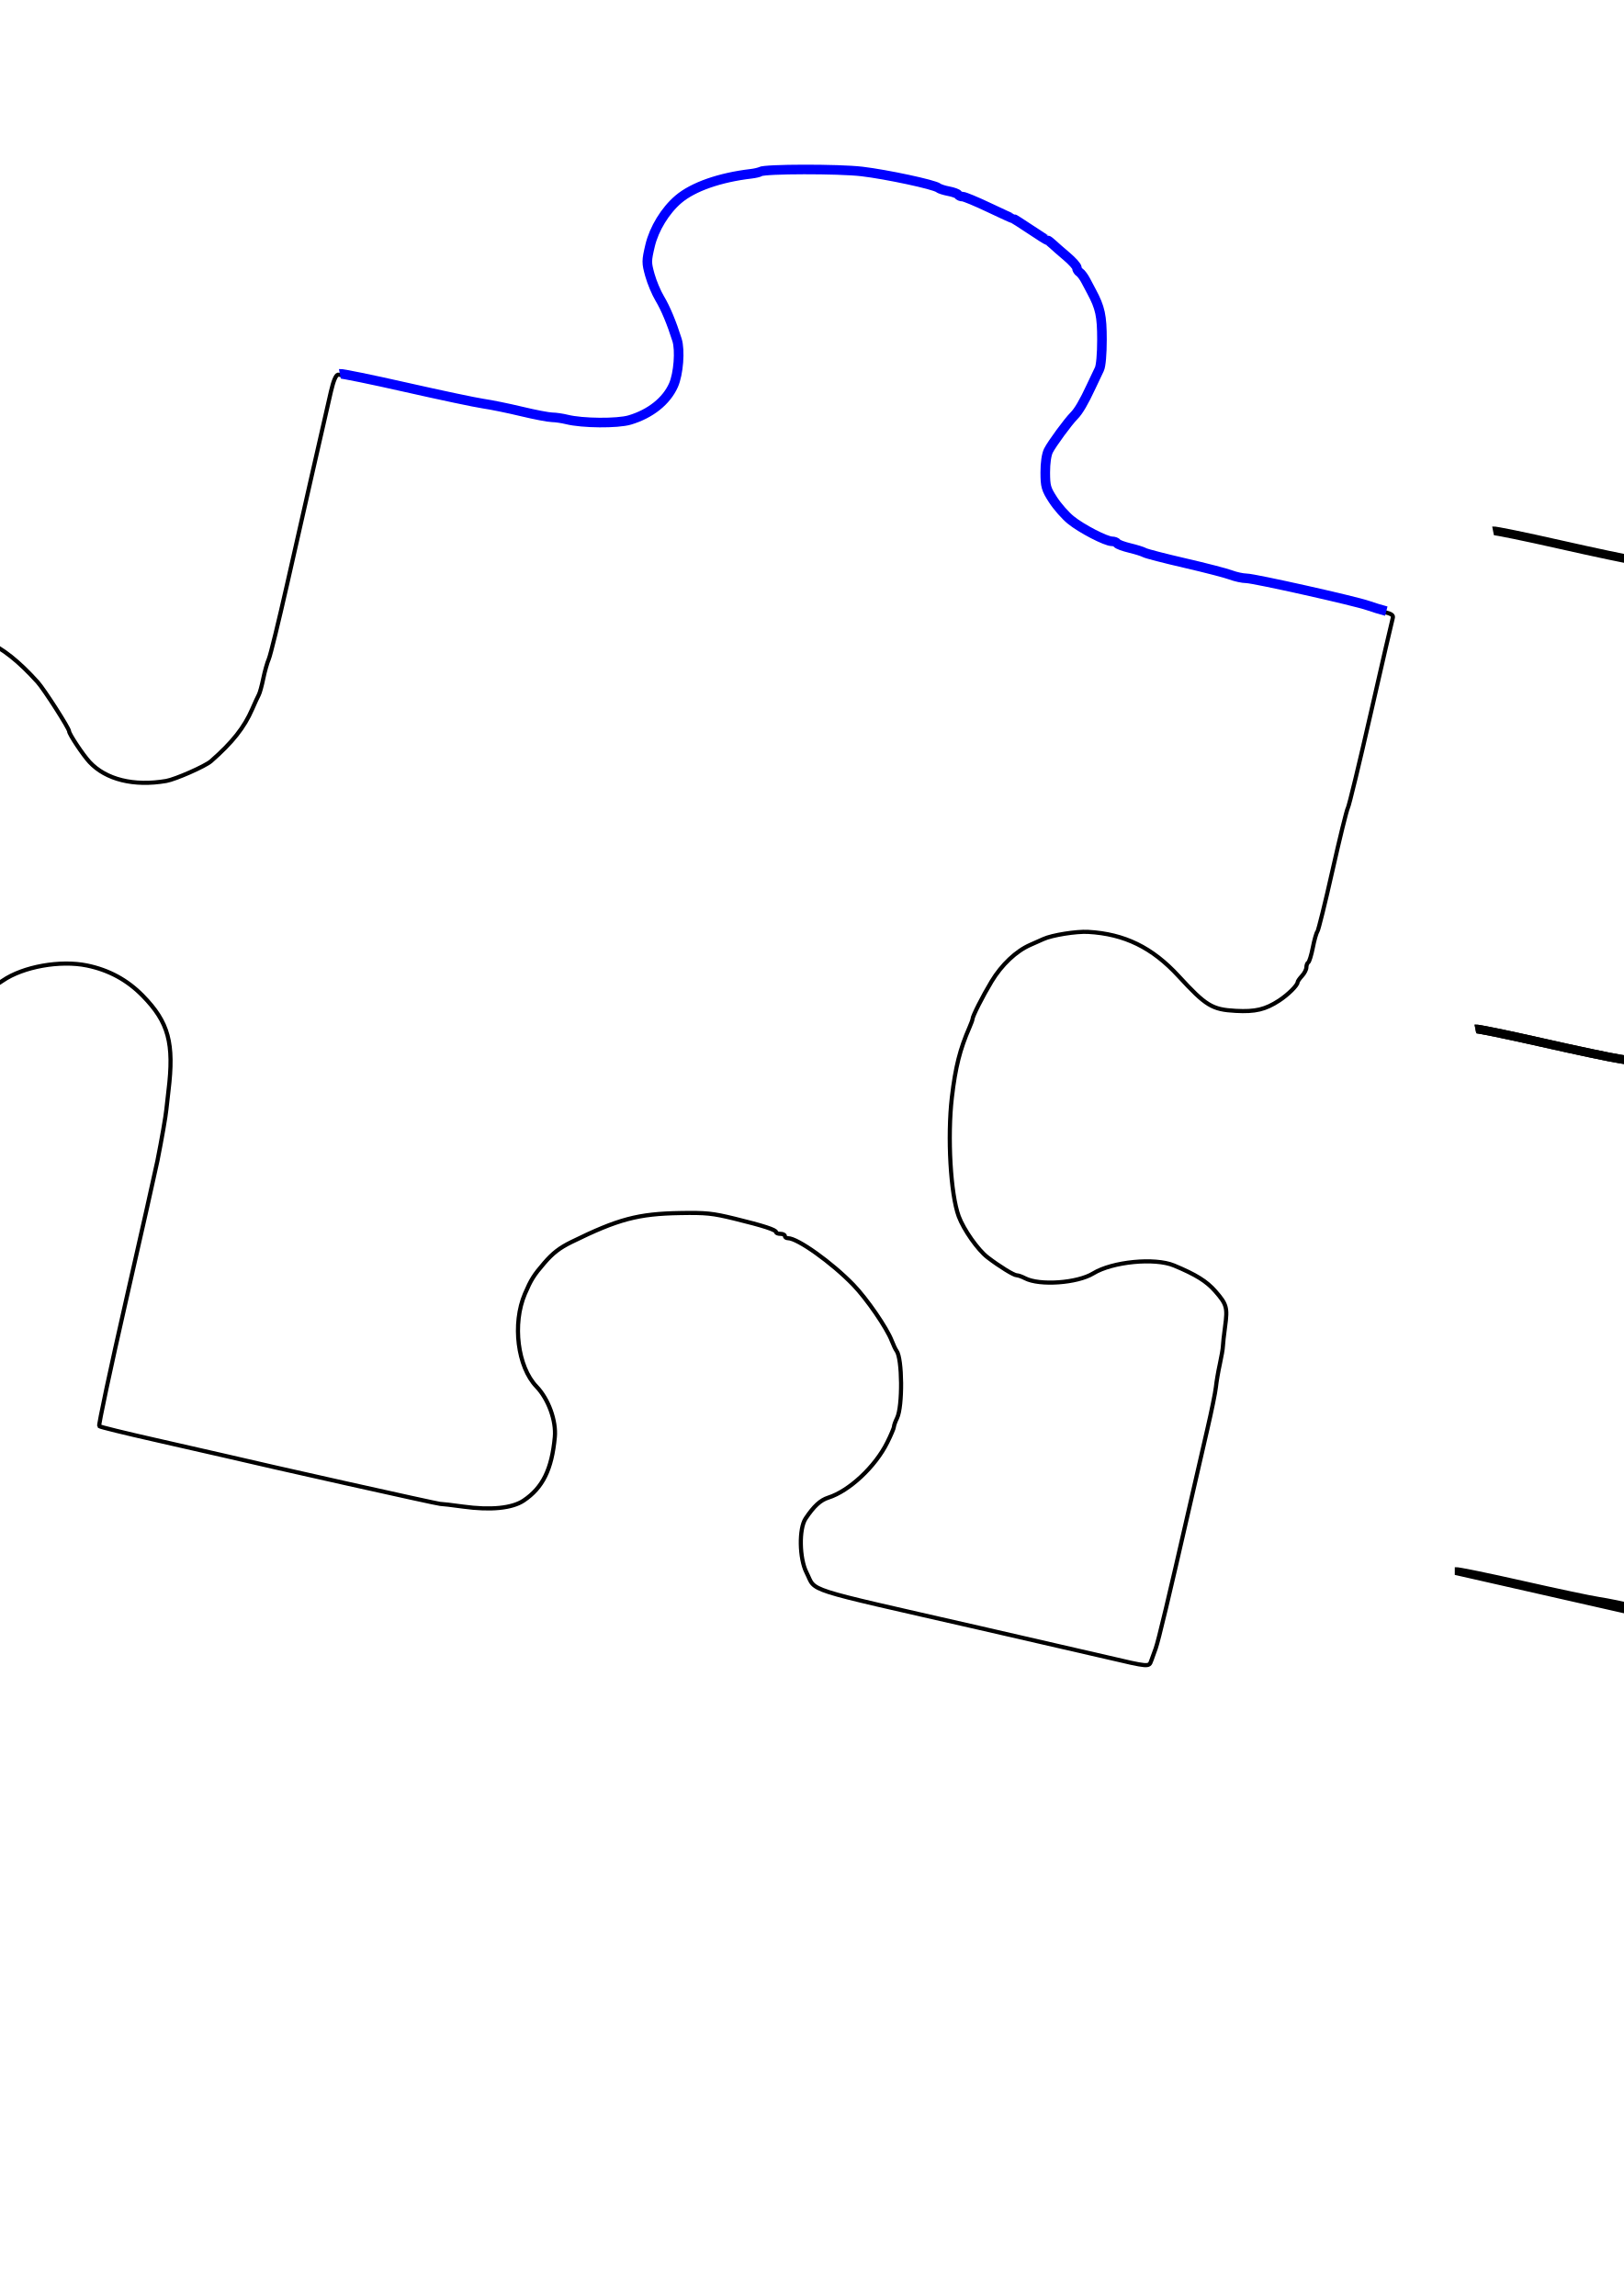
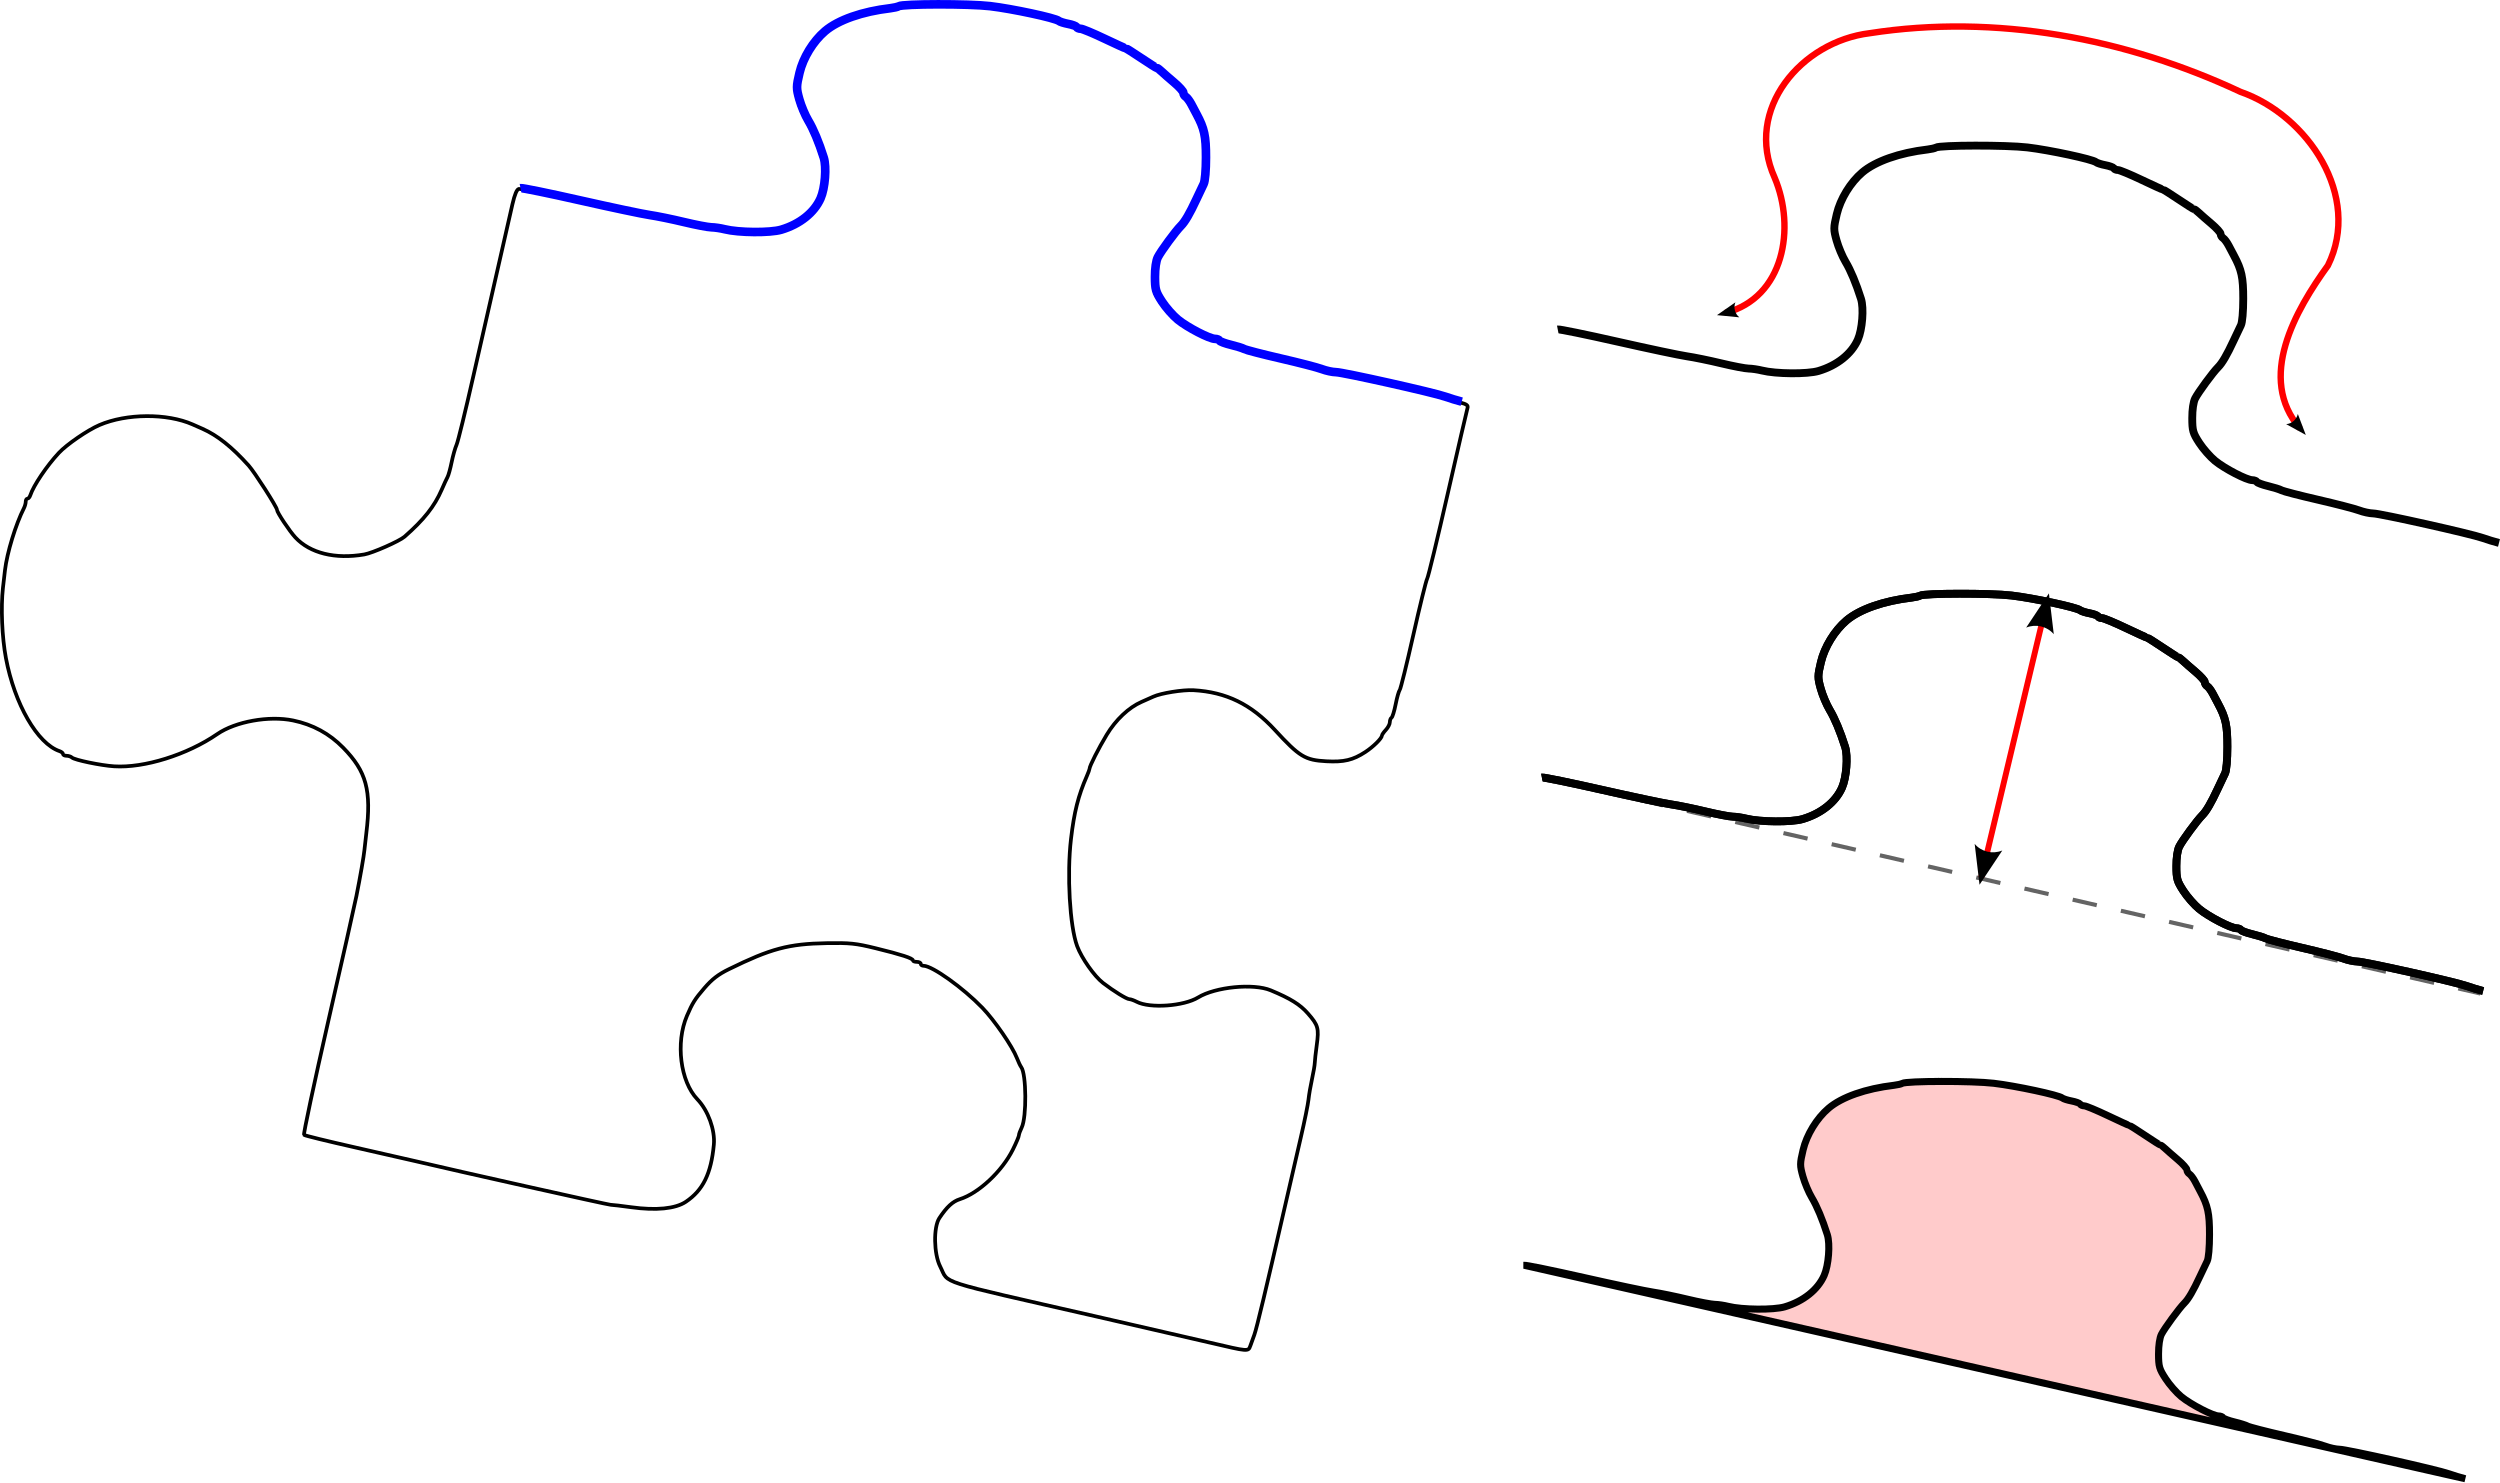
- <svg xmlns="http://www.w3.org/2000/svg" width="744.094" height="1052.362" id="svg2" version="1.1">
+ <svg xmlns="http://www.w3.org/2000/svg" width="1273.713" height="755.157" id="svg2" version="1.1">
  <defs id="defs4">
-     <marker orient="auto" refY="0.0" refX="0.0" id="Arrow2Sstart" style="overflow:visible">
-       <path id="path3842" style="font-size:12.0;fill-rule:evenodd;stroke-width:0.625;stroke-linejoin:round" d="M 8.719,4.034 L -2.207,0.016 L 8.719,-4.002 C 6.973,-1.63 6.983,1.616 8.719,4.034 z " transform="scale(0.3) translate(-2.3,0)" />
+     <marker orient="auto" refY="0" refX="0" id="Arrow2Sstart" style="overflow:visible">
+       <path id="path3842" style="font-size:12px;fill-rule:evenodd;stroke-width:0.625;stroke-linejoin:round" d="M 8.719,4.034 -2.207,0.016 8.719,-4.002 c -1.745,2.372 -1.735,5.617 -6e-7,8.035 z" transform="matrix(0.3,0,0,0.3,-0.69,0)" />
    </marker>
-     <marker orient="auto" refY="0.0" refX="0.0" id="Arrow2Send" style="overflow:visible;">
-       <path id="path3845" style="font-size:12.0;fill-rule:evenodd;stroke-width:0.625;stroke-linejoin:round;" d="M 8.719,4.034 L -2.207,0.016 L 8.719,-4.002 C 6.973,-1.63 6.983,1.616 8.719,4.034 z " transform="scale(0.3) rotate(180) translate(-2.3,0)" />
+     <marker orient="auto" refY="0" refX="0" id="Arrow2Send" style="overflow:visible">
+       <path id="path3845" style="font-size:12px;fill-rule:evenodd;stroke-width:0.625;stroke-linejoin:round" d="M 8.719,4.034 -2.207,0.016 8.719,-4.002 c -1.745,2.372 -1.735,5.617 -6e-7,8.035 z" transform="matrix(-0.3,0,0,-0.3,0.69,0)" />
    </marker>
-     <marker orient="auto" refY="0.0" refX="0.0" id="Arrow2Mend" style="overflow:visible;">
-       <path id="path3839" style="font-size:12.0;fill-rule:evenodd;stroke-width:0.625;stroke-linejoin:round;" d="M 8.719,4.034 L -2.207,0.016 L 8.719,-4.002 C 6.973,-1.63 6.983,1.616 8.719,4.034 z " transform="scale(0.6) rotate(180) translate(0,0)" />
+     <marker orient="auto" refY="0" refX="0" id="Arrow2Mend" style="overflow:visible">
+       <path id="path3839" style="font-size:12px;fill-rule:evenodd;stroke-width:0.625;stroke-linejoin:round" d="M 8.719,4.034 -2.207,0.016 8.719,-4.002 c -1.745,2.372 -1.735,5.617 -6e-7,8.035 z" transform="scale(-0.6,-0.6)" />
    </marker>
-     <marker orient="auto" refY="0.0" refX="0.0" id="Arrow2Mstart" style="overflow:visible">
-       <path id="path3836" style="font-size:12.0;fill-rule:evenodd;stroke-width:0.625;stroke-linejoin:round" d="M 8.719,4.034 L -2.207,0.016 L 8.719,-4.002 C 6.973,-1.63 6.983,1.616 8.719,4.034 z " transform="scale(0.6) translate(0,0)" />
+     <marker orient="auto" refY="0" refX="0" id="Arrow2Mstart" style="overflow:visible">
+       <path id="path3836" style="font-size:12px;fill-rule:evenodd;stroke-width:0.625;stroke-linejoin:round" d="M 8.719,4.034 -2.207,0.016 8.719,-4.002 c -1.745,2.372 -1.735,5.617 -6e-7,8.035 z" transform="scale(0.6,0.6)" />
    </marker>
-     <marker orient="auto" refY="0.0" refX="0.0" id="Arrow1Lstart" style="overflow:visible">
-       <path id="path3812" d="M 0.0,0.0 L 5.0,-5.0 L -12.5,0.0 L 5.0,5.0 L 0.0,0.0 z " style="fill-rule:evenodd;stroke:#000000;stroke-width:1.0pt;marker-start:none" transform="scale(0.8) translate(12.5,0)" />
+     <marker orient="auto" refY="0" refX="0" id="Arrow1Lstart" style="overflow:visible">
+       <path id="path3812" d="M 0,0 5,-5 -12.5,0 5,5 0,0 z" style="fill-rule:evenodd;stroke:#000000;stroke-width:1pt;marker-start:none" transform="matrix(0.8,0,0,0.8,10,0)" />
    </marker>
  </defs>
-   <g id="layer1">
+   <g id="layer1" transform="translate(109.4318,-75.46814)">
    <path style="fill:none;stroke:#000000;stroke-width:1.9;stroke-miterlimit:4;stroke-opacity:1;stroke-dasharray:none" d="m 527.556,761.277 c 0.462,-1.238 1.396,-3.825 2.075,-5.75 1.274,-3.611 6.115,-23.885 15.043,-63 2.825,-12.375 6.705,-29.25 8.623,-37.5 1.918,-8.25 3.684,-16.944 3.926,-19.319 0.241,-2.375 1.051,-7.1 1.799,-10.5 0.748,-3.4 1.379,-7.081 1.402,-8.181 0.023,-1.1 0.471,-5.145 0.995,-8.988 1.189,-8.714 0.775,-10.208 -4.495,-16.232 -3.979,-4.549 -8.886,-7.603 -18.923,-11.778 -8.807,-3.664 -28.223,-1.762 -37.006,3.623 -7.286,4.467 -24.607,5.695 -31.273,2.217 -1.402,-0.732 -3.096,-1.333 -3.765,-1.337 -1.359,-0.007 -7.947,-4.069 -13.418,-8.274 -4.41,-3.389 -10.924,-12.657 -13.182,-18.754 -3.747,-10.117 -5.258,-36.444 -3.132,-54.599 1.614,-13.786 3.683,-22 8.07,-32.03 0.758,-1.733 1.378,-3.426 1.378,-3.761 0,-1.314 4.618,-10.443 8.739,-17.276 4.627,-7.671 11.252,-13.927 17.761,-16.769 2.2,-0.961 4.9,-2.161 6,-2.667 3.909,-1.799 15.082,-3.587 20.5,-3.281 16.652,0.941 29.377,7.163 41.418,20.252 12.571,13.665 15.369,15.369 26.207,15.953 8.986,0.485 13.548,-0.596 19.858,-4.706 4.064,-2.646 8.428,-6.96 8.485,-8.386 0.017,-0.435 0.932,-1.758 2.032,-2.939 1.1,-1.181 2,-2.935 2,-3.899 0,-0.964 0.389,-1.993 0.865,-2.287 0.476,-0.294 1.418,-3.358 2.094,-6.809 0.676,-3.451 1.614,-6.743 2.085,-7.316 0.471,-0.573 3.582,-13.173 6.914,-28 3.332,-14.827 6.514,-27.754 7.071,-28.728 0.557,-0.973 5.289,-20.548 10.515,-43.5 5.226,-22.952 9.74,-42.494 10.03,-43.428 0.41,-1.319 -0.432,-1.946 -3.774,-2.811 -2.365,-0.612 -6.101,-1.754 -8.301,-2.538 -5.906,-2.104 -52.091,-12.446 -55.808,-12.497 -1.756,-0.024 -4.992,-0.725 -7.192,-1.558 -2.2,-0.833 -11.65,-3.279 -21,-5.436 -9.35,-2.157 -17.675,-4.311 -18.5,-4.787 -0.825,-0.476 -3.864,-1.431 -6.753,-2.121 -2.889,-0.69 -5.503,-1.66 -5.809,-2.155 -0.306,-0.495 -1.35,-0.9 -2.32,-0.9 -2.824,0 -14.074,-5.831 -18.962,-9.828 -2.47,-2.02 -6.094,-6.147 -8.055,-9.172 -3.226,-4.978 -3.566,-6.173 -3.583,-12.593 -0.011,-4.312 0.561,-8.233 1.459,-10 1.607,-3.161 9.034,-13.276 11.726,-15.968 2.07,-2.07 4.528,-6.275 7.856,-13.439 1.405,-3.025 3.091,-6.581 3.748,-7.902 0.709,-1.427 1.193,-6.92 1.193,-13.532 0,-10.927 -0.815,-14.687 -4.78,-22.066 -0.591,-1.1 -1.782,-3.35 -2.647,-5 -0.865,-1.65 -2.135,-3.36 -2.822,-3.8 -0.688,-0.44 -1.25,-1.372 -1.25,-2.071 0,-0.699 -2.089,-3.039 -4.643,-5.2 -2.554,-2.161 -5.479,-4.716 -6.5,-5.679 -1.021,-0.963 -2.073,-1.75 -2.338,-1.75 -0.264,0 -3.83,-2.25 -7.924,-5 -4.094,-2.75 -7.66,-5 -7.925,-5 -0.265,0 -5.205,-2.25 -10.977,-5 -5.772,-2.75 -11.188,-5 -12.035,-5 -0.847,0 -1.787,-0.399 -2.088,-0.887 -0.301,-0.488 -2.24,-1.203 -4.309,-1.589 -2.069,-0.387 -4.219,-1.081 -4.779,-1.543 -1.787,-1.476 -23.598,-6.155 -34.957,-7.501 -10.696,-1.267 -44.528,-1.214 -46.609,0.072 -0.534,0.33 -2.421,0.771 -4.194,0.979 -14.39,1.691 -26.581,5.964 -33.308,11.675 -6.03,5.119 -11.184,13.543 -13,21.248 -1.659,7.036 -1.664,7.823 -0.087,13.494 0.921,3.312 2.962,8.166 4.535,10.787 2.633,4.385 5.407,11.03 7.891,18.905 1.517,4.807 0.68,15.593 -1.61,20.771 -3.228,7.296 -10.588,13.159 -20.048,15.968 -5.641,1.675 -21.737,1.543 -28.817,-0.237 -2.077,-0.522 -5.127,-0.967 -6.777,-0.989 -1.65,-0.022 -7.95,-1.229 -14,-2.683 -6.05,-1.454 -13.925,-3.064 -17.5,-3.578 -3.575,-0.514 -19.485,-3.874 -35.356,-7.466 -15.871,-3.592 -29.551,-6.395 -30.4,-6.229 -1.027,0.201 -2.124,2.815 -3.276,7.803 -3.04,13.159 -12.665,55.491 -20.009,88 -3.914,17.325 -7.711,32.85 -8.438,34.5 -0.727,1.65 -1.866,5.673 -2.531,8.94 -0.665,3.267 -1.594,6.642 -2.064,7.5 -0.47,0.858 -1.83,3.81 -3.022,6.56 -3.652,8.425 -9.053,15.248 -18.903,23.88 -2.589,2.269 -16.318,8.326 -20.5,9.044 -14.825,2.546 -27.634,-0.616 -35.129,-8.672 -3.003,-3.228 -9.371,-12.81 -9.371,-14.101 0,-1.348 -11.462,-19.244 -14.44,-22.544 -8.604,-9.538 -15.909,-15.346 -23.56,-18.733 -1.375,-0.609 -3.625,-1.601 -5,-2.206 -13.059,-5.742 -33.678,-5.6 -47.455,0.328 -6.028,2.594 -16.62,9.859 -20.643,14.158 -6.113,6.534 -12.931,16.646 -14.559,21.596 -0.317,0.963 -0.973,1.75 -1.459,1.75 -0.486,0 -0.883,0.681 -0.883,1.514 0,0.832 -0.397,2.295 -0.883,3.25 -4.215,8.286 -8.639,22.768 -9.693,31.736 -0.259,2.2 -0.725,6.25 -1.035,9 -1.121,9.92 -0.474,25.125 1.52,35.741 4.396,23.401 16.054,43.615 27.342,47.405 0.963,0.323 1.75,0.985 1.75,1.471 0,0.486 0.81,0.883 1.8,0.883 0.99,0 2.228,0.406 2.75,0.902 1.312,1.245 14.767,4.043 21.493,4.47 15.293,0.97 37.213,-5.883 52.534,-16.424 9.335,-6.423 26.349,-9.475 38.651,-6.935 10.003,2.066 18.452,6.658 25.508,13.865 11.871,12.124 14.456,21.691 11.786,43.623 -0.402,3.3 -0.833,7.125 -0.959,8.5 -0.271,2.964 -2.145,13.726 -4.093,23.5 -0.767,3.85 -7.243,32.646 -14.392,63.991 -7.148,31.345 -12.678,57.292 -12.288,57.66 0.39,0.368 11.959,3.207 25.709,6.308 13.75,3.102 27.7,6.281 31,7.065 20.333,4.83 98.258,22.253 99.5,22.246 0.825,-0.004 5.547,0.553 10.493,1.238 12.701,1.759 22.534,0.779 27.822,-2.773 8.744,-5.873 12.882,-14.302 14.266,-29.062 0.701,-7.479 -2.917,-17.465 -8.39,-23.159 -8.692,-9.043 -11.167,-28.843 -5.314,-42.513 2.78,-6.493 4.094,-8.586 8.848,-14.102 3.965,-4.6 7.046,-6.98 12.518,-9.669 21.381,-10.508 30.435,-12.921 49.758,-13.26 11.911,-0.209 14.853,0.095 25,2.581 13.253,3.248 19,5.121 19,6.194 0,0.415 0.9,0.755 2,0.755 1.1,0 2,0.45 2,1 0,0.55 0.651,1 1.447,1 4.408,0 20.142,11.242 29.945,21.397 6.199,6.422 15.312,19.683 17.594,25.603 0.742,1.925 1.735,4.009 2.206,4.632 2.639,3.486 2.807,25.537 0.235,30.772 -0.785,1.597 -1.427,3.39 -1.427,3.984 0,0.594 -1.381,3.858 -3.07,7.253 -5.524,11.108 -17.414,22.222 -27.044,25.278 -3.607,1.145 -6.606,3.912 -10.386,9.582 -3.091,4.637 -2.859,18.319 0.42,24.735 4.644,9.087 -3.498,6.478 79.08,25.337 23.375,5.338 49.7,11.396 58.5,13.461 19.326,4.536 19.33,4.536 20.383,1.717 z" id="path2996" />
    <path style="fill:none;stroke:#000000;stroke-width:4;stroke-miterlimit:4;stroke-opacity:1;stroke-dasharray:none" d="m 1163.768,352.089 c -2.365,-0.612 -6.101,-1.754 -8.301,-2.538 -5.906,-2.104 -52.091,-12.446 -55.808,-12.497 -1.756,-0.024 -4.992,-0.725 -7.192,-1.558 -2.2,-0.833 -11.65,-3.279 -21,-5.436 -9.35,-2.157 -17.675,-4.311 -18.5,-4.787 -0.825,-0.476 -3.864,-1.431 -6.753,-2.121 -2.889,-0.69 -5.503,-1.66 -5.809,-2.155 -0.306,-0.495 -1.35,-0.9 -2.32,-0.9 -2.824,0 -14.074,-5.831 -18.962,-9.828 -2.47,-2.02 -6.094,-6.147 -8.055,-9.172 -3.226,-4.978 -3.566,-6.173 -3.583,-12.593 -0.011,-4.312 0.561,-8.233 1.459,-10 1.607,-3.161 9.034,-13.276 11.726,-15.968 2.07,-2.07 4.528,-6.275 7.856,-13.439 1.405,-3.025 3.091,-6.581 3.748,-7.902 0.709,-1.427 1.193,-6.92 1.193,-13.532 0,-10.927 -0.815,-14.687 -4.78,-22.066 -0.591,-1.1 -1.782,-3.35 -2.647,-5 -0.865,-1.65 -2.135,-3.36 -2.822,-3.8 -0.688,-0.44 -1.25,-1.372 -1.25,-2.071 0,-0.699 -2.089,-3.039 -4.643,-5.2 -2.554,-2.161 -5.479,-4.716 -6.5,-5.679 -1.021,-0.963 -2.073,-1.75 -2.338,-1.75 -0.264,0 -3.83,-2.25 -7.924,-5 -4.094,-2.75 -7.66,-5 -7.925,-5 -0.265,0 -5.205,-2.25 -10.977,-5 -5.772,-2.75 -11.188,-5 -12.035,-5 -0.847,0 -1.787,-0.399 -2.088,-0.887 -0.301,-0.488 -2.24,-1.203 -4.309,-1.589 -2.069,-0.387 -4.219,-1.081 -4.779,-1.543 -1.787,-1.476 -23.598,-6.155 -34.957,-7.501 -10.696,-1.267 -44.528,-1.214 -46.609,0.072 -0.534,0.33 -2.421,0.771 -4.194,0.979 -14.39,1.691 -26.581,5.964 -33.308,11.675 -6.03,5.119 -11.184,13.543 -13,21.248 -1.659,7.036 -1.664,7.823 -0.087,13.494 0.921,3.312 2.962,8.166 4.535,10.787 2.633,4.385 5.407,11.03 7.891,18.905 1.517,4.807 0.68,15.593 -1.61,20.771 -3.228,7.296 -10.588,13.159 -20.048,15.968 -5.641,1.675 -21.737,1.543 -28.817,-0.237 -2.077,-0.522 -5.127,-0.967 -6.777,-0.989 -1.65,-0.022 -7.95,-1.229 -14,-2.683 -6.05,-1.454 -13.925,-3.064 -17.5,-3.578 -3.575,-0.514 -19.485,-3.874 -35.356,-7.466 -15.871,-3.592 -29.551,-6.395 -30.4,-6.229" id="path2996-7" />
    <path id="path3803" d="m 1155.687,580.384 c -2.365,-0.612 -6.101,-1.754 -8.301,-2.538 -5.906,-2.104 -52.091,-12.446 -55.808,-12.497 -1.756,-0.024 -4.992,-0.725 -7.192,-1.558 -2.2,-0.833 -11.65,-3.279 -21,-5.436 -9.35,-2.157 -17.675,-4.311 -18.5,-4.787 -0.825,-0.476 -3.864,-1.431 -6.753,-2.121 -2.889,-0.69 -5.503,-1.66 -5.809,-2.155 -0.306,-0.495 -1.35,-0.9 -2.32,-0.9 -2.824,0 -14.074,-5.831 -18.962,-9.828 -2.47,-2.02 -6.094,-6.147 -8.055,-9.172 -3.226,-4.978 -3.566,-6.173 -3.583,-12.593 -0.011,-4.312 0.561,-8.233 1.459,-10 1.607,-3.161 9.034,-13.276 11.726,-15.968 2.07,-2.07 4.528,-6.275 7.856,-13.439 1.405,-3.025 3.091,-6.581 3.748,-7.902 0.709,-1.427 1.193,-6.92 1.193,-13.532 0,-10.927 -0.815,-14.687 -4.78,-22.066 -0.591,-1.1 -1.782,-3.35 -2.647,-5 -0.865,-1.65 -2.135,-3.36 -2.822,-3.8 -0.688,-0.44 -1.25,-1.372 -1.25,-2.071 0,-0.699 -2.089,-3.039 -4.643,-5.2 -2.554,-2.161 -5.479,-4.716 -6.5,-5.679 -1.021,-0.963 -2.073,-1.75 -2.338,-1.75 -0.264,0 -3.83,-2.25 -7.924,-5 -4.094,-2.75 -7.66,-5 -7.925,-5 -0.265,0 -5.205,-2.25 -10.977,-5 -5.772,-2.75 -11.188,-5 -12.035,-5 -0.847,0 -1.787,-0.399 -2.088,-0.887 -0.301,-0.488 -2.24,-1.203 -4.309,-1.589 -2.069,-0.387 -4.219,-1.081 -4.779,-1.543 -1.787,-1.476 -23.598,-6.155 -34.957,-7.501 -10.696,-1.267 -44.528,-1.214 -46.609,0.072 -0.534,0.33 -2.421,0.771 -4.194,0.979 -14.39,1.691 -26.581,5.964 -33.308,11.675 -6.03,5.119 -11.184,13.543 -13,21.248 -1.659,7.036 -1.664,7.823 -0.087,13.494 0.921,3.312 2.962,8.166 4.535,10.787 2.633,4.385 5.407,11.03 7.891,18.905 1.517,4.807 0.68,15.593 -1.61,20.771 -3.228,7.296 -10.588,13.159 -20.048,15.968 -5.641,1.675 -21.737,1.543 -28.817,-0.237 -2.077,-0.522 -5.127,-0.967 -6.777,-0.989 -1.65,-0.022 -7.95,-1.229 -14,-2.683 -6.05,-1.454 -13.925,-3.064 -17.5,-3.578 -3.575,-0.514 -19.485,-3.874 -35.356,-7.466 -15.871,-3.592 -29.551,-6.395 -30.4,-6.229" style="fill:none;stroke:#000000;stroke-width:4;stroke-miterlimit:4;stroke-opacity:1;stroke-dasharray:none" />
-     <path style="fill:none;stroke:#000000;stroke-width:1;stroke-linecap:butt;stroke-linejoin:miter;stroke-opacity:0.608;stroke-miterlimit:4;stroke-dasharray:6, 6;stroke-dashoffset:0" d="m 676.429,471.648 477.857,110" id="path3805" />
-     <path style="fill:none;stroke:#ff0000;stroke-width:3;stroke-linecap:butt;stroke-linejoin:miter;stroke-opacity:1;stroke-miterlimit:4;stroke-dasharray:none;marker-start:url(#Arrow2Mstart);marker-end:url(#Arrow2Mend)" d="M 900,522.362 933.571,381.648" id="path3807" />
-     <path style="fill:none;stroke:#ff0000;stroke-width:3.273;stroke-miterlimit:4;stroke-opacity:1;stroke-dasharray:none;marker-start:url(#Arrow2Sstart);marker-mid:none;marker-end:url(#Arrow2Send);fill-opacity:1" d="m 1062.43,293.745 c -22.23,-25.583 -2.319,-60.212 14.185,-83.015 17.422,-35.288 -10.335,-76.545 -44.505,-88.446 C 973.769,94.913 907.174,82.413 843.186,92.382 c -34.754,4.237 -64.25,38.695 -48.451,73.649 10.758,25.458 4.941,61.014 -25.118,68.871" id="path4627" />
+     <path style="fill:none;stroke:#000000;stroke-width:2.1;stroke-linecap:butt;stroke-linejoin:miter;stroke-miterlimit:4;stroke-opacity:0.608;stroke-dasharray:12.6, 12.6;stroke-dashoffset:0" d="m 676.429,471.648 477.857,110" id="path3805" />
+     <path style="fill:none;stroke:#ff0000;stroke-width:3;stroke-linecap:butt;stroke-linejoin:miter;stroke-miterlimit:4;stroke-opacity:1;stroke-dasharray:none;marker-start:url(#Arrow2Mstart);marker-end:url(#Arrow2Mend)" d="M 900,522.362 933.571,381.648" id="path3807" />
+     <path style="fill:none;stroke:#ff0000;stroke-width:3.273;stroke-miterlimit:4;stroke-opacity:1;stroke-dasharray:none;marker-start:url(#Arrow2Sstart);marker-mid:none;marker-end:url(#Arrow2Send)" d="m 1062.43,293.745 c -22.23,-25.583 -2.319,-60.212 14.185,-83.015 17.422,-35.288 -10.335,-76.545 -44.505,-88.446 C 973.769,94.913 907.174,82.413 843.186,92.382 c -34.754,4.237 -64.25,38.695 -48.451,73.649 10.758,25.458 4.941,61.014 -25.118,68.871" id="path4627" />
    <path style="fill:none;stroke:#000000;stroke-width:4;stroke-miterlimit:4;stroke-opacity:1;stroke-dasharray:none" d="m 1155.687,580.384 c -2.365,-0.612 -6.101,-1.754 -8.301,-2.538 -5.906,-2.104 -52.091,-12.446 -55.808,-12.497 -1.756,-0.024 -4.992,-0.725 -7.192,-1.558 -2.2,-0.833 -11.65,-3.279 -21,-5.436 -9.35,-2.157 -17.675,-4.311 -18.5,-4.787 -0.825,-0.476 -3.864,-1.431 -6.753,-2.121 -2.889,-0.69 -5.503,-1.66 -5.809,-2.155 -0.306,-0.495 -1.35,-0.9 -2.32,-0.9 -2.824,0 -14.074,-5.831 -18.962,-9.828 -2.47,-2.02 -6.094,-6.147 -8.055,-9.172 -3.226,-4.978 -3.566,-6.173 -3.583,-12.593 -0.011,-4.312 0.561,-8.233 1.459,-10 1.607,-3.161 9.034,-13.276 11.726,-15.968 2.07,-2.07 4.528,-6.275 7.856,-13.439 1.405,-3.025 3.091,-6.581 3.748,-7.902 0.709,-1.427 1.193,-6.92 1.193,-13.532 0,-10.927 -0.815,-14.687 -4.78,-22.066 -0.591,-1.1 -1.782,-3.35 -2.647,-5 -0.865,-1.65 -2.135,-3.36 -2.822,-3.8 -0.688,-0.44 -1.25,-1.372 -1.25,-2.071 0,-0.699 -2.089,-3.039 -4.643,-5.2 -2.554,-2.161 -5.479,-4.716 -6.5,-5.679 -1.021,-0.963 -2.073,-1.75 -2.338,-1.75 -0.264,0 -3.83,-2.25 -7.924,-5 -4.094,-2.75 -7.66,-5 -7.925,-5 -0.265,0 -5.205,-2.25 -10.977,-5 -5.772,-2.75 -11.188,-5 -12.035,-5 -0.847,0 -1.787,-0.399 -2.088,-0.887 -0.301,-0.488 -2.24,-1.203 -4.309,-1.589 -2.069,-0.387 -4.219,-1.081 -4.779,-1.543 -1.787,-1.476 -23.598,-6.155 -34.957,-7.501 -10.696,-1.267 -44.528,-1.214 -46.609,0.072 -0.534,0.33 -2.421,0.771 -4.194,0.979 -14.39,1.691 -26.581,5.964 -33.308,11.675 -6.03,5.119 -11.184,13.543 -13,21.248 -1.659,7.036 -1.664,7.823 -0.087,13.494 0.921,3.312 2.962,8.166 4.535,10.787 2.633,4.385 5.407,11.03 7.891,18.905 1.517,4.807 0.68,15.593 -1.61,20.771 -3.228,7.296 -10.588,13.159 -20.048,15.968 -5.641,1.675 -21.737,1.543 -28.817,-0.237 -2.077,-0.522 -5.127,-0.967 -6.777,-0.989 -1.65,-0.022 -7.95,-1.229 -14,-2.683 -6.05,-1.454 -13.925,-3.064 -17.5,-3.578 -3.575,-0.514 -19.485,-3.874 -35.356,-7.466 -15.871,-3.592 -29.551,-6.395 -30.4,-6.229" id="path5805" />
-     <path style="fill:#ff0000;stroke:#000000;stroke-width:3.6;stroke-linecap:butt;stroke-linejoin:miter;stroke-miterlimit:4;stroke-opacity:1;stroke-dasharray:none;stroke-dashoffset:0;fill-opacity:0.205" d="M 879.781 626.438 C 869.726 626.453 860.76 626.794 859.719 627.438 C 859.184 627.768 857.303 628.198 855.531 628.406 C 841.142 630.097 828.946 634.383 822.219 640.094 C 816.189 645.213 811.035 653.639 809.219 661.344 C 807.56 668.38 807.548 669.173 809.125 674.844 C 810.046 678.156 812.083 683.004 813.656 685.625 C 816.289 690.01 819.078 696.657 821.562 704.531 C 823.079 709.338 822.228 720.134 819.938 725.312 C 816.71 732.609 809.335 738.472 799.875 741.281 C 794.234 742.956 778.143 742.811 771.062 741.031 C 768.985 740.509 765.931 740.053 764.281 740.031 C 762.631 740.009 756.331 738.829 750.281 737.375 C 744.231 735.921 736.356 734.295 732.781 733.781 C 729.206 733.267 713.308 729.905 697.438 726.312 C 681.567 722.72 667.88 719.927 667.031 720.094 L 667.344 720.156 L 669.844 720.719 L 1146.594 828.875 C 1144.228 828.263 1140.481 827.127 1138.281 826.344 C 1132.376 824.24 1086.217 813.895 1082.5 813.844 C 1080.744 813.82 1077.481 813.114 1075.281 812.281 C 1073.081 811.448 1063.631 809 1054.281 806.844 C 1044.931 804.687 1036.606 802.539 1035.781 802.062 C 1034.956 801.586 1031.92 800.628 1029.031 799.938 C 1026.142 799.247 1023.524 798.276 1023.219 797.781 C 1022.913 797.287 1021.876 796.875 1020.906 796.875 C 1018.082 796.875 1006.825 791.06 1001.938 787.062 C 999.468 785.043 995.867 780.9 993.906 777.875 C 990.68 772.897 990.329 771.732 990.312 765.312 C 990.302 761 990.883 757.08 991.781 755.312 C 993.388 752.151 1000.808 742.036 1003.5 739.344 C 1005.57 737.273 1008.016 733.039 1011.344 725.875 C 1012.749 722.85 1014.438 719.321 1015.094 718 C 1015.803 716.573 1016.281 711.081 1016.281 704.469 C 1016.281 693.542 1015.466 689.753 1011.5 682.375 C 1010.909 681.275 1009.74 679.025 1008.875 677.375 C 1008.01 675.725 1006.719 674.034 1006.031 673.594 C 1005.344 673.154 1004.781 672.231 1004.781 671.531 C 1004.781 670.832 1002.71 668.473 1000.156 666.312 C 997.603 664.152 994.678 661.587 993.656 660.625 C 992.635 659.663 991.577 658.875 991.312 658.875 C 991.048 658.875 987.5 656.625 983.406 653.875 C 979.313 651.125 975.734 648.875 975.469 648.875 C 975.204 648.875 970.272 646.625 964.5 643.875 C 958.728 641.125 953.316 638.875 952.469 638.875 C 951.622 638.875 950.676 638.488 950.375 638 C 950.074 637.512 948.131 636.793 946.062 636.406 C 943.994 636.02 941.841 635.337 941.281 634.875 C 939.494 633.399 917.672 628.72 906.312 627.375 C 900.965 626.742 889.836 626.422 879.781 626.438 z " id="path5807" />
+     <path style="fill:#ff0000;fill-opacity:0.205;stroke:#000000;stroke-width:3.6;stroke-linecap:butt;stroke-linejoin:miter;stroke-miterlimit:4;stroke-opacity:1;stroke-dasharray:none;stroke-dashoffset:0" d="m 879.781,626.438 c -10.055,0.016 -19.022,0.357 -20.062,1 -0.534,0.33 -2.415,0.761 -4.188,0.969 -14.39,1.691 -26.585,5.976 -33.312,11.688 -6.03,5.119 -11.184,13.545 -13,21.25 -1.659,7.036 -1.671,7.829 -0.094,13.5 0.921,3.312 2.958,8.161 4.531,10.781 2.633,4.385 5.422,11.032 7.906,18.906 1.517,4.807 0.666,15.603 -1.625,20.781 -3.228,7.296 -10.602,13.159 -20.062,15.969 -5.641,1.675 -21.732,1.53 -28.812,-0.25 -2.077,-0.522 -5.131,-0.978 -6.781,-1 -1.65,-0.022 -7.95,-1.203 -14,-2.656 -6.05,-1.454 -13.925,-3.08 -17.5,-3.594 -3.575,-0.514 -19.473,-3.876 -35.344,-7.469 -15.871,-3.592 -29.557,-6.385 -30.406,-6.219 l 0.312,0.062 2.5,0.562 476.75,108.156 c -2.365,-0.612 -6.112,-1.748 -8.313,-2.531 -5.906,-2.104 -52.065,-12.449 -55.781,-12.5 -1.756,-0.024 -5.019,-0.73 -7.219,-1.562 -2.2,-0.833 -11.65,-3.281 -21,-5.438 -9.35,-2.157 -17.675,-4.305 -18.5,-4.781 -0.825,-0.476 -3.861,-1.435 -6.75,-2.125 -2.889,-0.69 -5.507,-1.662 -5.812,-2.156 -0.306,-0.495 -1.342,-0.906 -2.313,-0.906 -2.824,0 -14.081,-5.815 -18.969,-9.812 -2.47,-2.02 -6.071,-6.162 -8.031,-9.188 -3.226,-4.978 -3.577,-6.143 -3.594,-12.562 -0.011,-4.312 0.571,-8.233 1.469,-10 1.607,-3.161 9.027,-13.277 11.719,-15.969 2.07,-2.07 4.516,-6.305 7.844,-13.469 1.405,-3.025 3.094,-6.554 3.75,-7.875 0.709,-1.427 1.187,-6.919 1.187,-13.531 0,-10.927 -0.816,-14.715 -4.781,-22.094 -0.591,-1.1 -1.76,-3.35 -2.625,-5 -0.865,-1.65 -2.156,-3.341 -2.844,-3.781 -0.687,-0.44 -1.25,-1.363 -1.25,-2.062 0,-0.699 -2.071,-3.058 -4.625,-5.219 -2.554,-2.161 -5.479,-4.725 -6.5,-5.688 -1.021,-0.963 -2.079,-1.75 -2.344,-1.75 -0.264,0 -3.813,-2.25 -7.906,-5 -4.094,-2.75 -7.672,-5 -7.938,-5 -0.265,0 -5.197,-2.25 -10.969,-5 -5.772,-2.75 -11.184,-5 -12.031,-5 -0.847,0 -1.792,-0.387 -2.094,-0.875 -0.301,-0.488 -2.244,-1.207 -4.312,-1.594 -2.069,-0.387 -4.221,-1.069 -4.781,-1.531 -1.787,-1.476 -23.609,-6.155 -34.969,-7.5 -5.348,-0.633 -16.476,-0.953 -26.531,-0.938 z" id="path5807" />
    <path id="path5812" d="m 635.298,280.111 c -2.365,-0.612 -6.101,-1.754 -8.301,-2.538 -5.906,-2.104 -52.091,-12.446 -55.808,-12.497 -1.756,-0.024 -4.992,-0.725 -7.192,-1.558 -2.2,-0.833 -11.65,-3.279 -21,-5.436 -9.35,-2.157 -17.675,-4.311 -18.5,-4.787 -0.825,-0.476 -3.864,-1.431 -6.753,-2.121 -2.889,-0.69 -5.503,-1.66 -5.809,-2.155 -0.306,-0.495 -1.35,-0.9 -2.32,-0.9 -2.824,0 -14.074,-5.831 -18.962,-9.828 -2.47,-2.02 -6.094,-6.147 -8.055,-9.172 -3.226,-4.978 -3.566,-6.173 -3.583,-12.593 -0.011,-4.312 0.561,-8.233 1.459,-10 1.607,-3.161 9.034,-13.276 11.726,-15.968 2.07,-2.07 4.528,-6.275 7.856,-13.439 1.405,-3.025 3.091,-6.581 3.748,-7.902 0.709,-1.427 1.193,-6.92 1.193,-13.532 0,-10.927 -0.815,-14.687 -4.78,-22.066 -0.591,-1.1 -1.782,-3.35 -2.647,-5 -0.865,-1.65 -2.135,-3.36 -2.822,-3.8 -0.688,-0.44 -1.25,-1.372 -1.25,-2.071 0,-0.699 -2.089,-3.039 -4.643,-5.2 -2.554,-2.161 -5.479,-4.716 -6.5,-5.679 -1.021,-0.963 -2.073,-1.75 -2.338,-1.75 -0.264,0 -3.83,-2.25 -7.924,-5 -4.094,-2.75 -7.66,-5 -7.925,-5 -0.265,0 -5.205,-2.25 -10.977,-5 -5.772,-2.75 -11.188,-5 -12.035,-5 -0.847,0 -1.787,-0.399 -2.088,-0.887 -0.301,-0.488 -2.24,-1.203 -4.309,-1.589 -2.069,-0.387 -4.219,-1.081 -4.779,-1.543 -1.787,-1.476 -23.598,-6.155 -34.957,-7.501 -10.696,-1.267 -44.528,-1.214 -46.609,0.072 -0.534,0.33 -2.421,0.771 -4.194,0.979 -14.39,1.691 -26.581,5.964 -33.308,11.675 -6.03,5.119 -11.184,13.543 -13,21.248 -1.659,7.036 -1.664,7.823 -0.087,13.494 0.921,3.312 2.962,8.166 4.535,10.787 2.633,4.385 5.407,11.03 7.891,18.905 1.517,4.807 0.68,15.593 -1.61,20.771 -3.228,7.296 -10.588,13.159 -20.048,15.968 -5.641,1.675 -21.737,1.543 -28.817,-0.237 -2.077,-0.522 -5.127,-0.967 -6.777,-0.989 -1.65,-0.022 -7.95,-1.229 -14,-2.683 -6.05,-1.454 -13.925,-3.064 -17.5,-3.578 -3.575,-0.514 -19.485,-3.874 -35.356,-7.466 -15.871,-3.592 -29.551,-6.395 -30.4,-6.229" style="fill:none;stroke:#0000ff;stroke-width:4.4;stroke-miterlimit:4;stroke-opacity:1;stroke-dasharray:none" />
  </g>
</svg>
